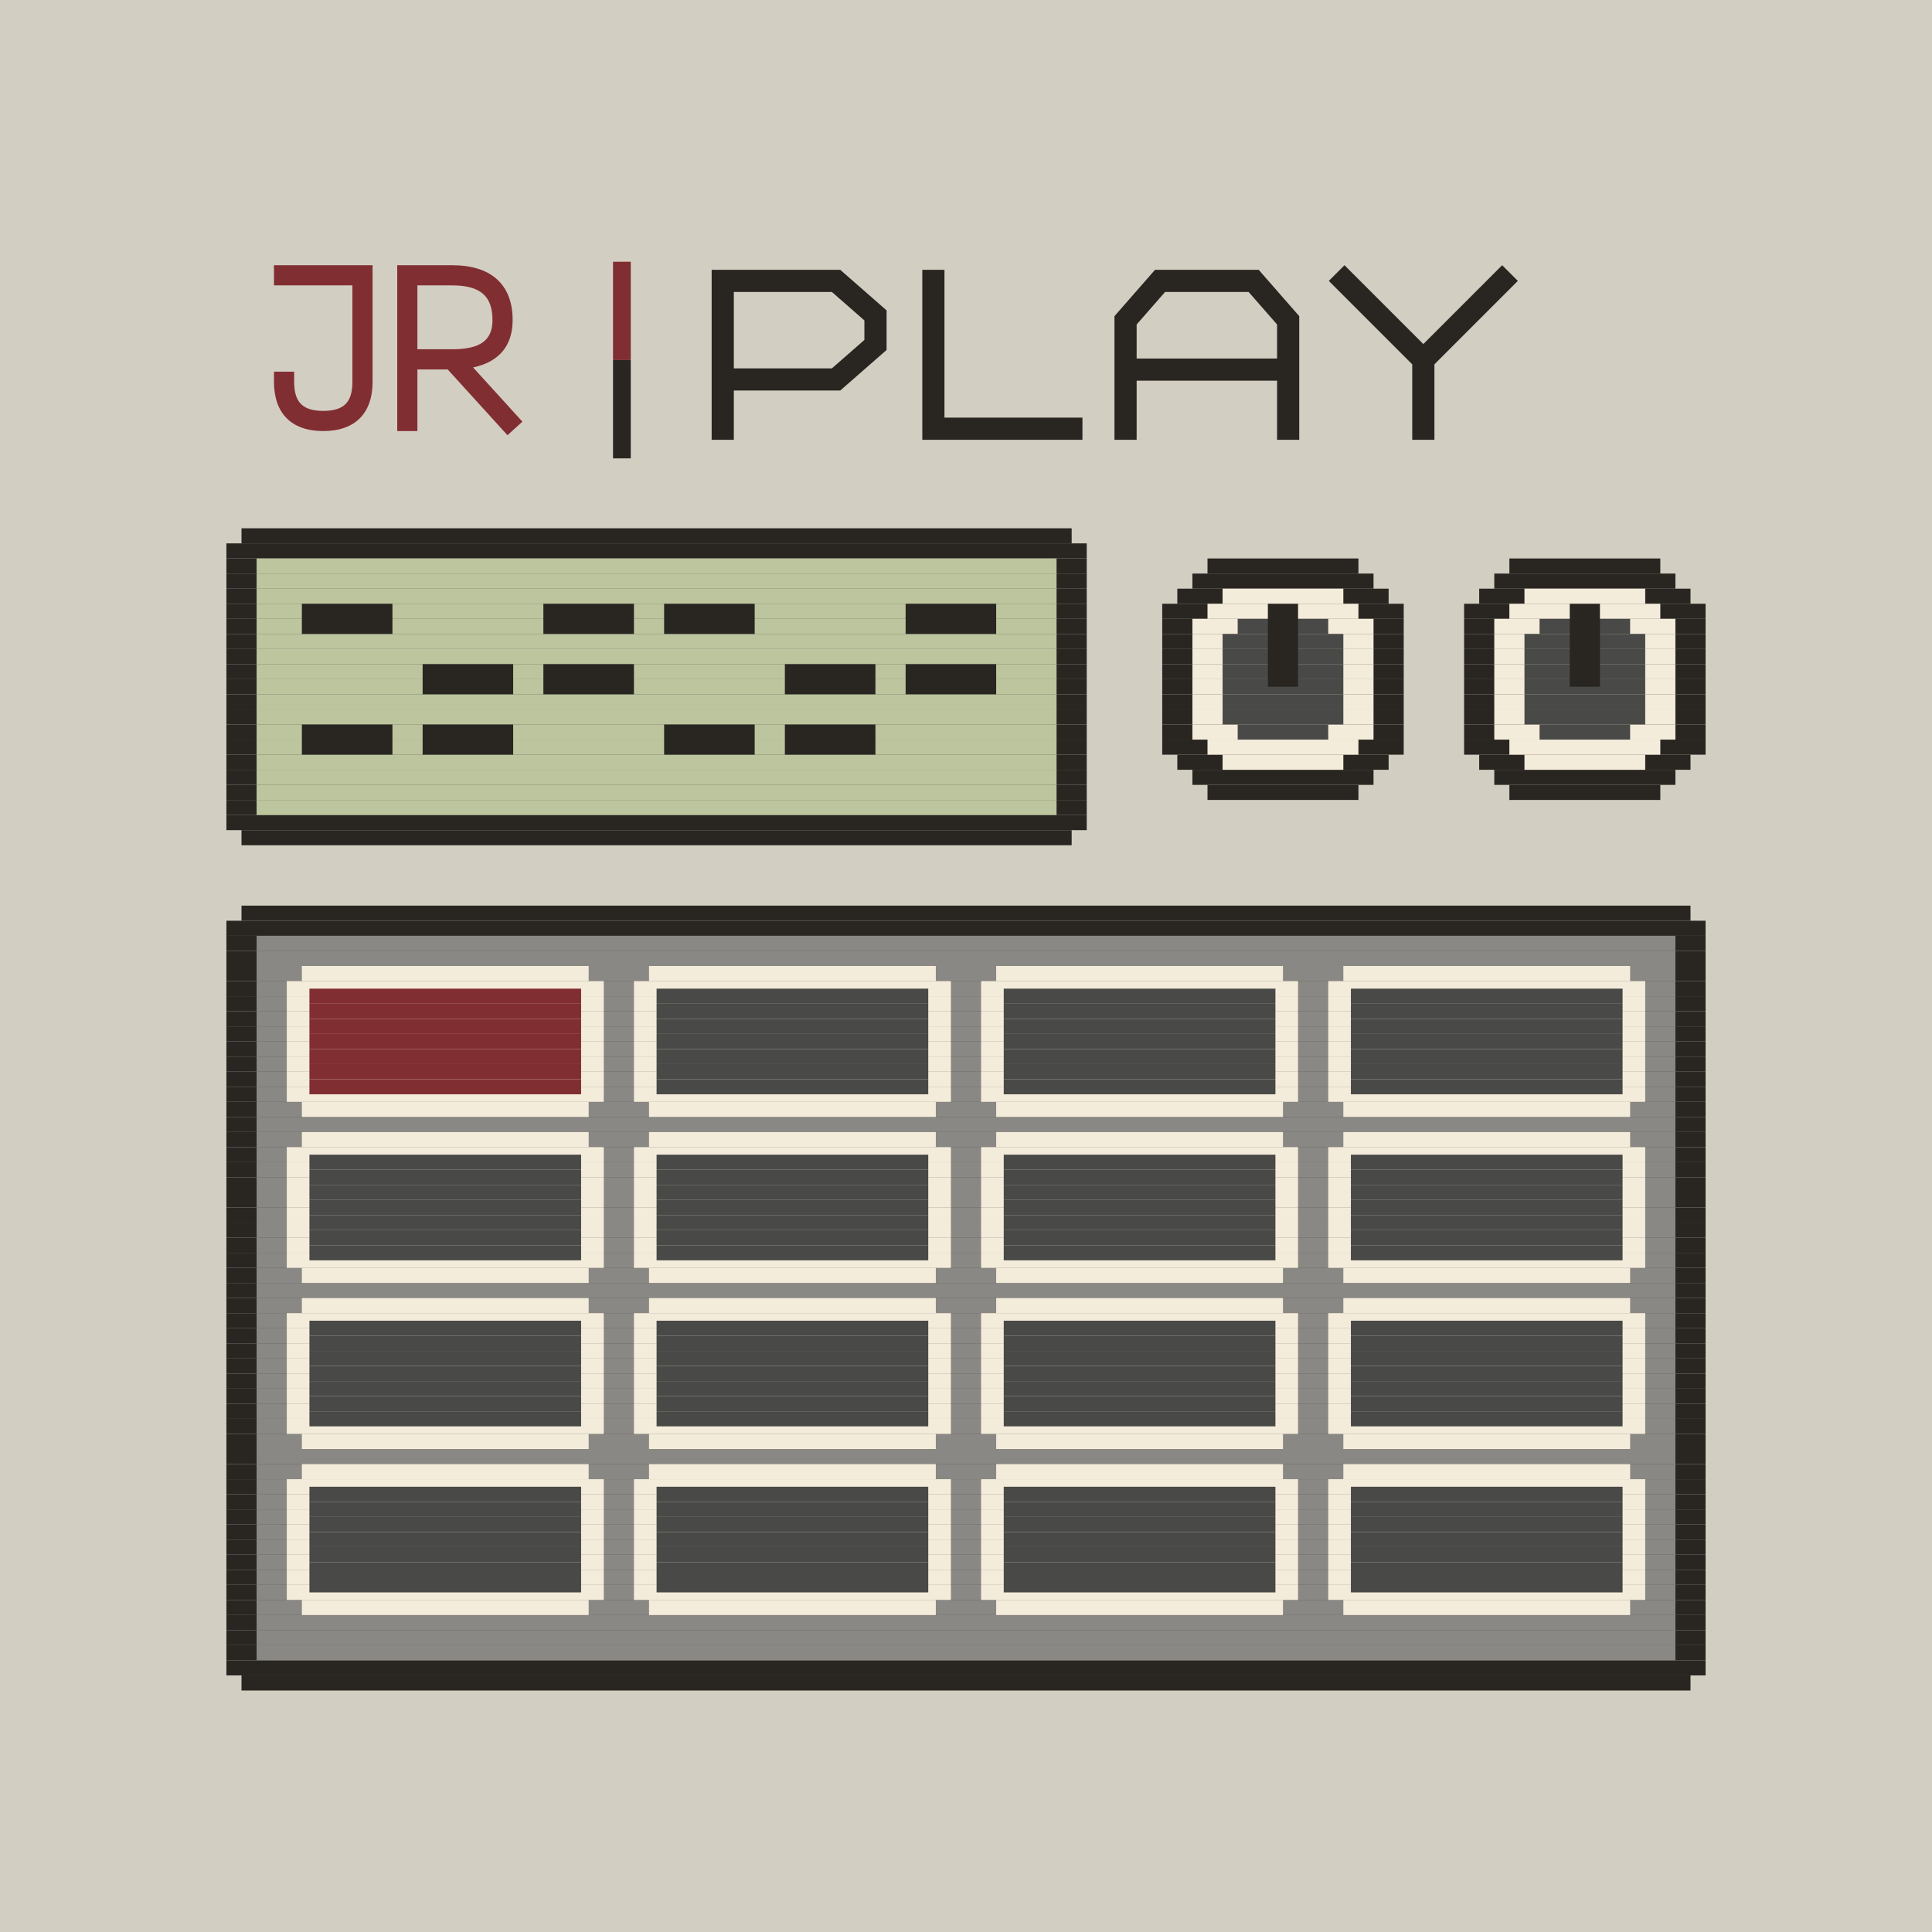
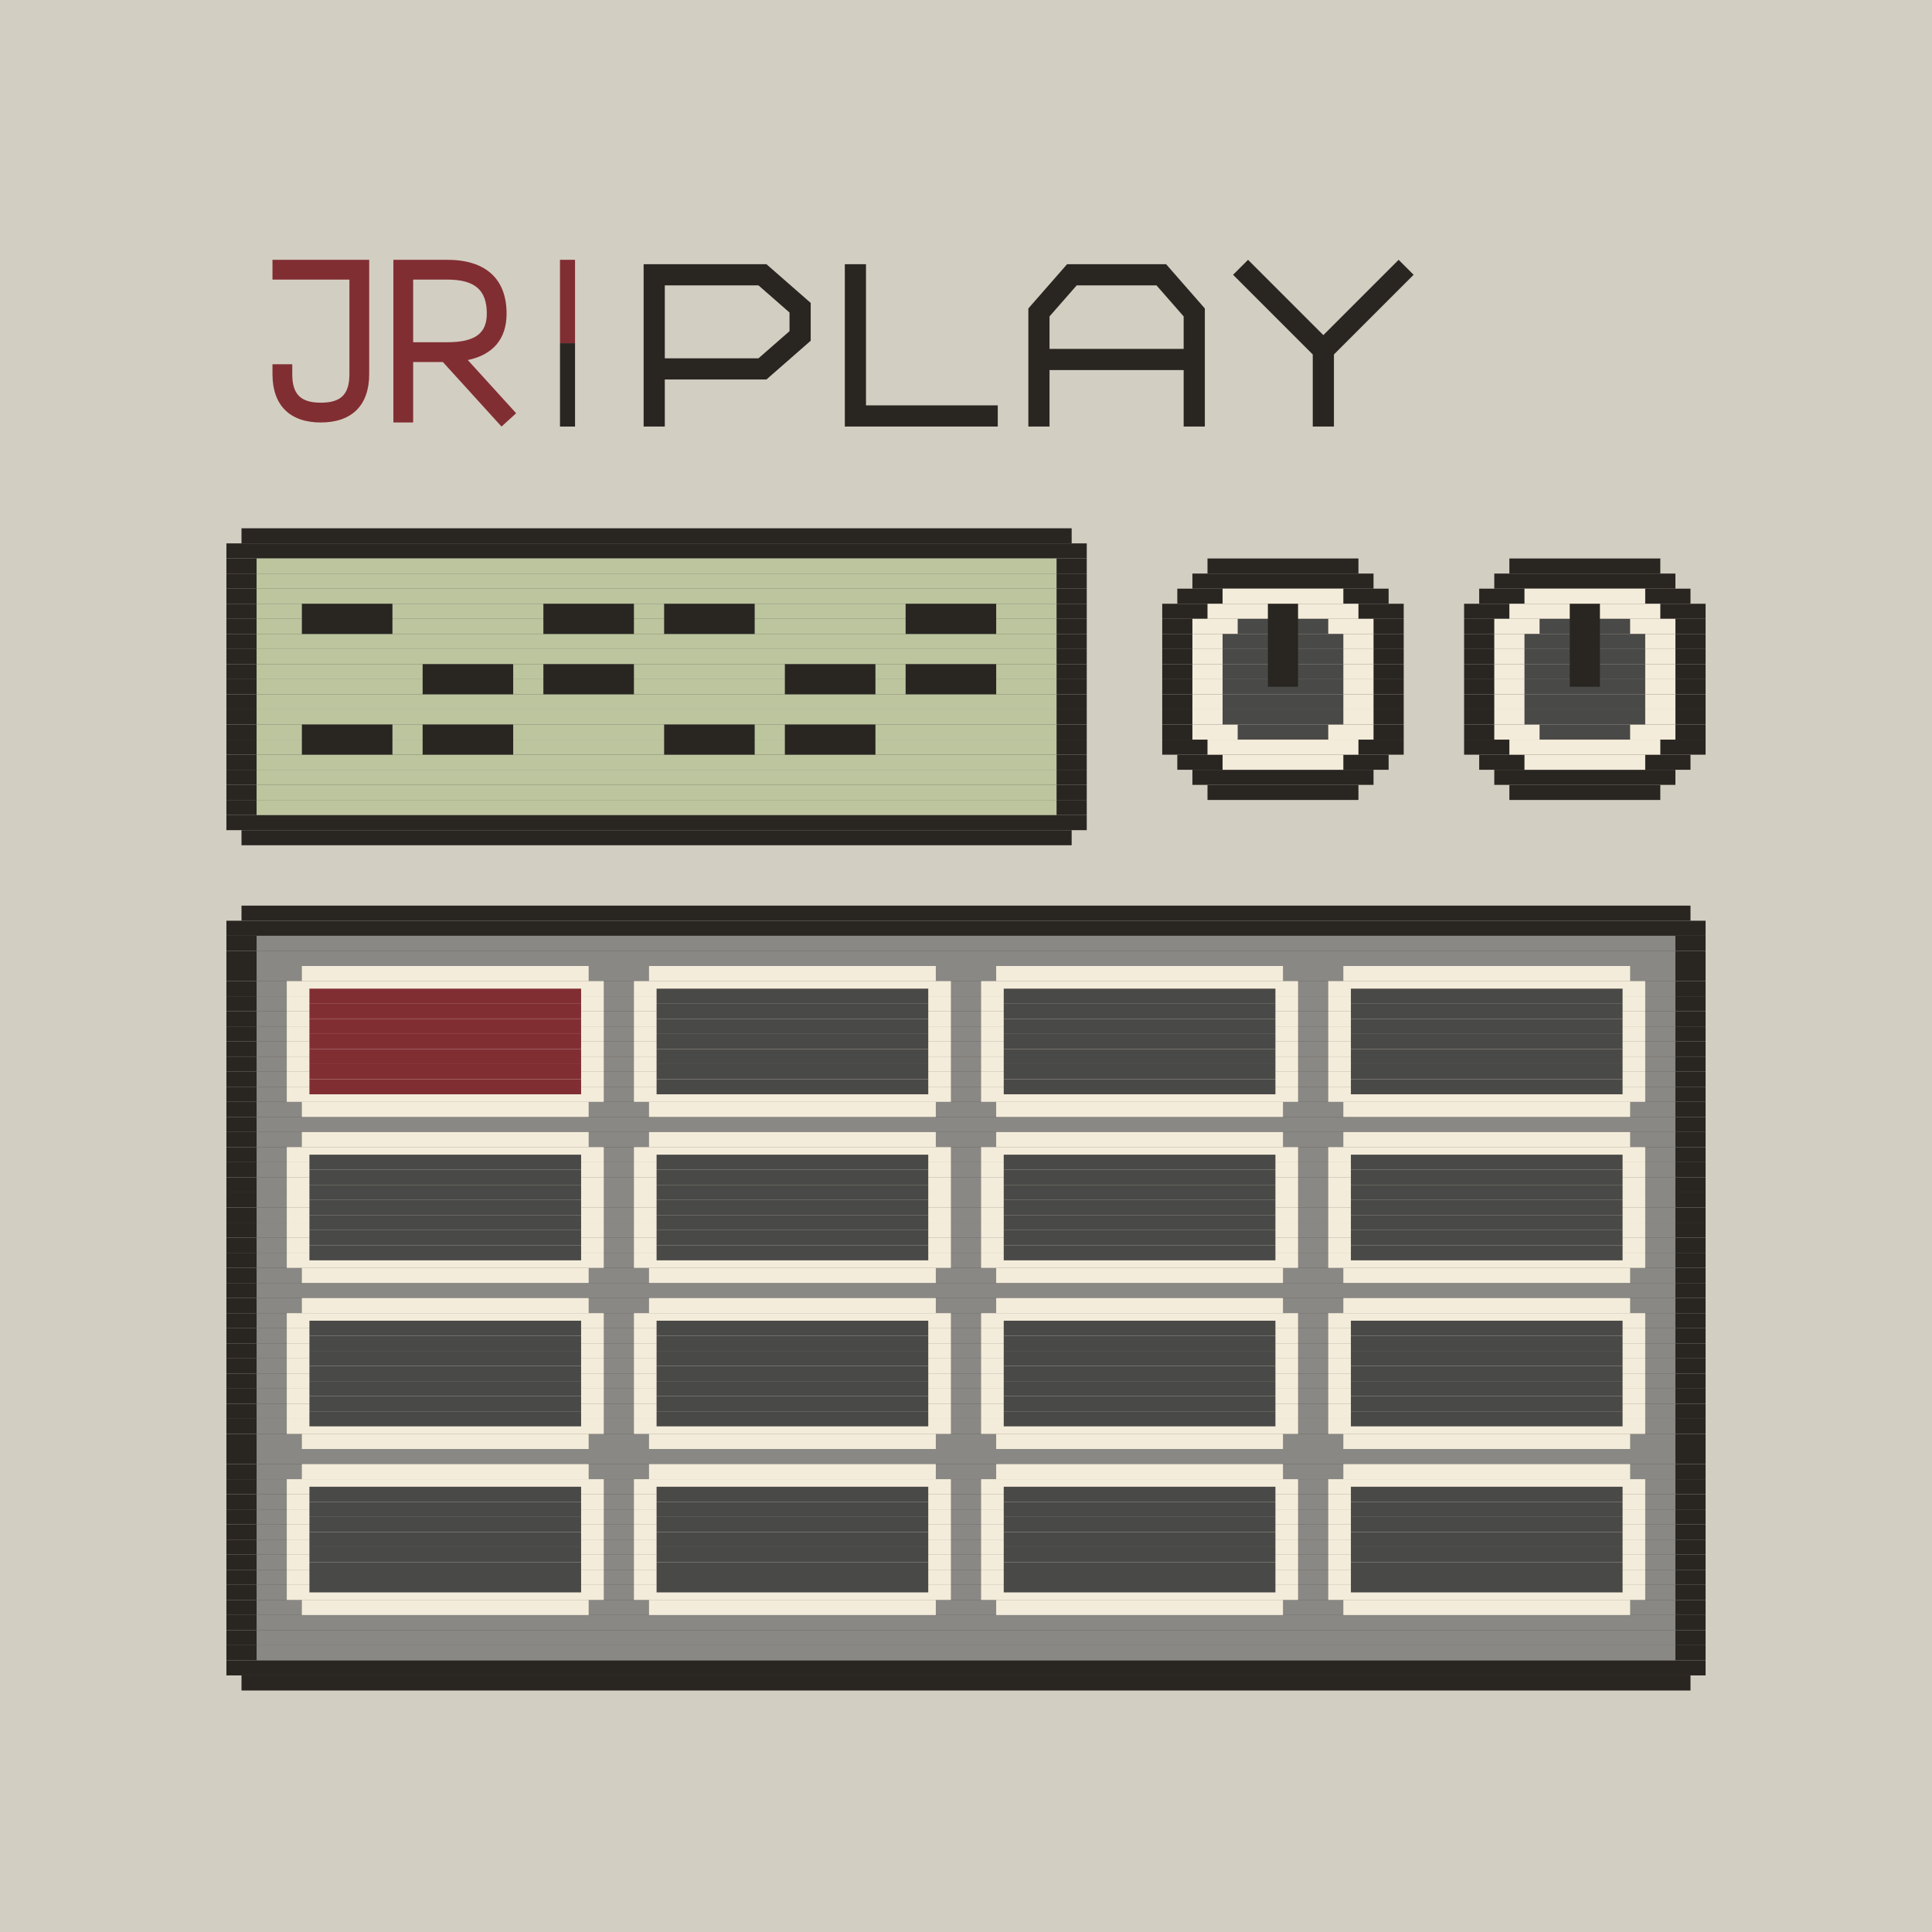
<svg xmlns="http://www.w3.org/2000/svg" width="1024" height="1024" viewBox="0 0 1024 1024">
  <rect x="0.0" y="0.0" width="1024.0" height="1024.0" fill="#D3CEC2" />
  <rect x="128.0" y="280.0" width="440.0" height="8.0" fill="#292622" />
  <rect x="120.0" y="288.0" width="456.0" height="8.0" fill="#292622" />
  <rect x="120.0" y="296.0" width="456.0" height="8.0" fill="#292622" />
  <rect x="120.0" y="304.0" width="456.0" height="8.0" fill="#292622" />
  <rect x="120.0" y="312.0" width="456.0" height="8.0" fill="#292622" />
  <rect x="120.0" y="320.0" width="456.0" height="8.0" fill="#292622" />
  <rect x="120.0" y="328.0" width="456.0" height="8.0" fill="#292622" />
  <rect x="120.0" y="336.0" width="456.0" height="8.0" fill="#292622" />
  <rect x="120.0" y="344.0" width="456.0" height="8.0" fill="#292622" />
  <rect x="120.0" y="352.0" width="456.0" height="8.0" fill="#292622" />
  <rect x="120.0" y="360.0" width="456.0" height="8.0" fill="#292622" />
  <rect x="120.0" y="368.0" width="456.0" height="8.0" fill="#292622" />
  <rect x="120.0" y="376.0" width="456.0" height="8.0" fill="#292622" />
  <rect x="120.0" y="384.0" width="456.0" height="8.0" fill="#292622" />
  <rect x="120.0" y="392.0" width="456.0" height="8.0" fill="#292622" />
  <rect x="120.0" y="400.0" width="456.0" height="8.0" fill="#292622" />
  <rect x="120.0" y="408.0" width="456.0" height="8.0" fill="#292622" />
  <rect x="120.0" y="416.0" width="456.0" height="8.0" fill="#292622" />
  <rect x="120.0" y="424.0" width="456.0" height="8.0" fill="#292622" />
  <rect x="120.0" y="432.0" width="456.0" height="8.0" fill="#292622" />
  <rect x="128.0" y="440.0" width="440.0" height="8.0" fill="#292622" />
  <rect x="136.0" y="296.0" width="424.0" height="8.0" fill="#BCC59E" />
  <rect x="136.0" y="304.0" width="424.0" height="8.0" fill="#BCC59E" />
  <rect x="136.0" y="312.0" width="424.0" height="8.0" fill="#BCC59E" />
  <rect x="136.0" y="320.0" width="424.0" height="8.0" fill="#BCC59E" />
  <rect x="136.0" y="328.0" width="424.0" height="8.0" fill="#BCC59E" />
  <rect x="136.0" y="336.0" width="424.0" height="8.0" fill="#BCC59E" />
  <rect x="136.0" y="344.0" width="424.0" height="8.0" fill="#BCC59E" />
  <rect x="136.0" y="352.0" width="424.0" height="8.0" fill="#BCC59E" />
  <rect x="136.0" y="360.0" width="424.0" height="8.0" fill="#BCC59E" />
  <rect x="136.0" y="368.0" width="424.0" height="8.0" fill="#BCC59E" />
  <rect x="136.0" y="376.0" width="424.0" height="8.0" fill="#BCC59E" />
  <rect x="136.0" y="384.0" width="424.0" height="8.0" fill="#BCC59E" />
  <rect x="136.0" y="392.0" width="424.0" height="8.0" fill="#BCC59E" />
  <rect x="136.0" y="400.0" width="424.0" height="8.0" fill="#BCC59E" />
  <rect x="136.0" y="408.0" width="424.0" height="8.0" fill="#BCC59E" />
  <rect x="136.0" y="416.0" width="424.0" height="8.0" fill="#BCC59E" />
  <rect x="136.0" y="424.0" width="424.0" height="8.0" fill="#BCC59E" />
  <rect x="160.0" y="320.0" width="48.0" height="16.0" fill="#292622" />
  <rect x="288.0" y="320.0" width="48.0" height="16.0" fill="#292622" />
  <rect x="352.0" y="320.0" width="48.0" height="16.0" fill="#292622" />
  <rect x="480.0" y="320.0" width="48.0" height="16.0" fill="#292622" />
  <rect x="224.0" y="352.0" width="48.0" height="16.0" fill="#292622" />
  <rect x="288.0" y="352.0" width="48.0" height="16.0" fill="#292622" />
  <rect x="416.0" y="352.0" width="48.0" height="16.0" fill="#292622" />
  <rect x="480.0" y="352.0" width="48.0" height="16.0" fill="#292622" />
  <rect x="160.0" y="384.0" width="48.0" height="16.0" fill="#292622" />
  <rect x="224.0" y="384.0" width="48.0" height="16.0" fill="#292622" />
  <rect x="352.0" y="384.0" width="48.0" height="16.0" fill="#292622" />
  <rect x="416.0" y="384.0" width="48.0" height="16.0" fill="#292622" />
  <rect x="640.0" y="296.0" width="80.0" height="8.0" fill="#292622" />
  <rect x="632.0" y="304.0" width="96.0" height="8.0" fill="#292622" />
  <rect x="624.0" y="312.0" width="112.0" height="8.0" fill="#292622" />
  <rect x="616.0" y="320.0" width="128.0" height="8.0" fill="#292622" />
  <rect x="616.0" y="328.0" width="128.0" height="8.0" fill="#292622" />
  <rect x="616.0" y="336.0" width="128.0" height="8.0" fill="#292622" />
  <rect x="616.0" y="344.0" width="128.0" height="8.0" fill="#292622" />
  <rect x="616.0" y="352.0" width="128.0" height="8.0" fill="#292622" />
  <rect x="616.0" y="360.0" width="128.0" height="8.0" fill="#292622" />
  <rect x="616.0" y="368.0" width="128.0" height="8.0" fill="#292622" />
  <rect x="616.0" y="376.0" width="128.0" height="8.0" fill="#292622" />
  <rect x="616.0" y="384.0" width="128.0" height="8.0" fill="#292622" />
  <rect x="616.0" y="392.0" width="128.0" height="8.0" fill="#292622" />
  <rect x="624.0" y="400.0" width="112.0" height="8.0" fill="#292622" />
  <rect x="632.0" y="408.0" width="96.0" height="8.0" fill="#292622" />
  <rect x="640.0" y="416.0" width="80.0" height="8.0" fill="#292622" />
  <rect x="648.0" y="312.0" width="64.0" height="8.0" fill="#F4ECDA" />
  <rect x="640.0" y="320.0" width="80.0" height="8.0" fill="#F4ECDA" />
  <rect x="632.0" y="328.0" width="96.0" height="8.0" fill="#F4ECDA" />
  <rect x="632.0" y="336.0" width="96.0" height="8.0" fill="#F4ECDA" />
  <rect x="632.0" y="344.0" width="96.0" height="8.0" fill="#F4ECDA" />
  <rect x="632.0" y="352.0" width="96.0" height="8.0" fill="#F4ECDA" />
  <rect x="632.0" y="360.0" width="96.0" height="8.0" fill="#F4ECDA" />
  <rect x="632.0" y="368.0" width="96.0" height="8.0" fill="#F4ECDA" />
  <rect x="632.0" y="376.0" width="96.0" height="8.0" fill="#F4ECDA" />
  <rect x="632.0" y="384.0" width="96.0" height="8.0" fill="#F4ECDA" />
  <rect x="640.0" y="392.0" width="80.0" height="8.0" fill="#F4ECDA" />
  <rect x="648.0" y="400.0" width="64.0" height="8.0" fill="#F4ECDA" />
  <rect x="656.0" y="328.0" width="48.0" height="8.0" fill="#494947" />
  <rect x="648.0" y="336.0" width="64.0" height="8.0" fill="#494947" />
  <rect x="648.0" y="344.0" width="64.0" height="8.0" fill="#494947" />
  <rect x="648.0" y="352.0" width="64.0" height="8.0" fill="#494947" />
  <rect x="648.0" y="360.0" width="64.0" height="8.0" fill="#494947" />
  <rect x="648.0" y="368.0" width="64.0" height="8.0" fill="#494947" />
  <rect x="648.0" y="376.0" width="64.0" height="8.0" fill="#494947" />
  <rect x="656.0" y="384.0" width="48.0" height="8.0" fill="#494947" />
  <rect x="672.0" y="320.0" width="16.0" height="44.0" fill="#292622" />
  <rect x="800.0" y="296.0" width="80.0" height="8.0" fill="#292622" />
  <rect x="792.0" y="304.0" width="96.0" height="8.0" fill="#292622" />
  <rect x="784.0" y="312.0" width="112.0" height="8.0" fill="#292622" />
  <rect x="776.0" y="320.0" width="128.0" height="8.0" fill="#292622" />
  <rect x="776.0" y="328.0" width="128.0" height="8.0" fill="#292622" />
  <rect x="776.0" y="336.0" width="128.0" height="8.0" fill="#292622" />
  <rect x="776.0" y="344.0" width="128.0" height="8.0" fill="#292622" />
  <rect x="776.0" y="352.0" width="128.0" height="8.0" fill="#292622" />
  <rect x="776.0" y="360.0" width="128.0" height="8.0" fill="#292622" />
  <rect x="776.0" y="368.0" width="128.0" height="8.0" fill="#292622" />
  <rect x="776.0" y="376.0" width="128.0" height="8.0" fill="#292622" />
  <rect x="776.0" y="384.0" width="128.0" height="8.0" fill="#292622" />
  <rect x="776.0" y="392.0" width="128.0" height="8.0" fill="#292622" />
  <rect x="784.0" y="400.0" width="112.0" height="8.0" fill="#292622" />
  <rect x="792.0" y="408.0" width="96.0" height="8.0" fill="#292622" />
  <rect x="800.0" y="416.0" width="80.0" height="8.0" fill="#292622" />
  <rect x="808.0" y="312.0" width="64.0" height="8.0" fill="#F4ECDA" />
  <rect x="800.0" y="320.0" width="80.0" height="8.0" fill="#F4ECDA" />
  <rect x="792.0" y="328.0" width="96.0" height="8.0" fill="#F4ECDA" />
  <rect x="792.0" y="336.0" width="96.0" height="8.0" fill="#F4ECDA" />
  <rect x="792.0" y="344.0" width="96.0" height="8.0" fill="#F4ECDA" />
  <rect x="792.0" y="352.0" width="96.0" height="8.0" fill="#F4ECDA" />
  <rect x="792.0" y="360.0" width="96.0" height="8.0" fill="#F4ECDA" />
  <rect x="792.0" y="368.0" width="96.0" height="8.0" fill="#F4ECDA" />
  <rect x="792.0" y="376.0" width="96.0" height="8.0" fill="#F4ECDA" />
  <rect x="792.0" y="384.0" width="96.0" height="8.0" fill="#F4ECDA" />
  <rect x="800.0" y="392.0" width="80.0" height="8.0" fill="#F4ECDA" />
  <rect x="808.0" y="400.0" width="64.0" height="8.0" fill="#F4ECDA" />
  <rect x="816.0" y="328.0" width="48.0" height="8.0" fill="#494947" />
  <rect x="808.0" y="336.0" width="64.0" height="8.0" fill="#494947" />
  <rect x="808.0" y="344.0" width="64.0" height="8.0" fill="#494947" />
  <rect x="808.0" y="352.0" width="64.0" height="8.0" fill="#494947" />
  <rect x="808.0" y="360.0" width="64.0" height="8.0" fill="#494947" />
  <rect x="808.0" y="368.0" width="64.0" height="8.0" fill="#494947" />
  <rect x="808.0" y="376.0" width="64.0" height="8.0" fill="#494947" />
  <rect x="816.0" y="384.0" width="48.0" height="8.0" fill="#494947" />
  <rect x="832.0" y="320.0" width="16.0" height="44.0" fill="#292622" />
  <rect x="128.0" y="480.0" width="768.0" height="8.0" fill="#292622" />
  <rect x="120.0" y="488.0" width="784.0" height="8.0" fill="#292622" />
  <rect x="120.0" y="496.0" width="784.0" height="8.0" fill="#292622" />
  <rect x="120.0" y="504.0" width="784.0" height="8.0" fill="#292622" />
  <rect x="120.0" y="512.0" width="784.0" height="8.0" fill="#292622" />
  <rect x="120.0" y="520.0" width="784.0" height="8.0" fill="#292622" />
  <rect x="120.0" y="528.0" width="784.0" height="8.0" fill="#292622" />
  <rect x="120.0" y="536.0" width="784.0" height="8.0" fill="#292622" />
  <rect x="120.0" y="544.0" width="784.0" height="8.0" fill="#292622" />
  <rect x="120.0" y="552.0" width="784.0" height="8.0" fill="#292622" />
  <rect x="120.0" y="560.0" width="784.0" height="8.0" fill="#292622" />
  <rect x="120.0" y="568.0" width="784.0" height="8.0" fill="#292622" />
  <rect x="120.0" y="576.0" width="784.0" height="8.0" fill="#292622" />
  <rect x="120.0" y="584.0" width="784.0" height="8.0" fill="#292622" />
  <rect x="120.0" y="592.0" width="784.0" height="8.0" fill="#292622" />
  <rect x="120.0" y="600.0" width="784.0" height="8.0" fill="#292622" />
  <rect x="120.0" y="608.0" width="784.0" height="8.0" fill="#292622" />
  <rect x="120.0" y="616.0" width="784.0" height="8.0" fill="#292622" />
  <rect x="120.0" y="624.0" width="784.0" height="8.0" fill="#292622" />
  <rect x="120.0" y="632.0" width="784.0" height="8.0" fill="#292622" />
  <rect x="120.0" y="640.0" width="784.0" height="8.0" fill="#292622" />
  <rect x="120.0" y="648.0" width="784.0" height="8.0" fill="#292622" />
  <rect x="120.0" y="656.0" width="784.0" height="8.0" fill="#292622" />
  <rect x="120.0" y="664.0" width="784.0" height="8.0" fill="#292622" />
  <rect x="120.0" y="672.0" width="784.0" height="8.0" fill="#292622" />
  <rect x="120.0" y="680.0" width="784.0" height="8.0" fill="#292622" />
  <rect x="120.0" y="688.0" width="784.0" height="8.0" fill="#292622" />
  <rect x="120.0" y="696.0" width="784.0" height="8.0" fill="#292622" />
  <rect x="120.0" y="704.0" width="784.0" height="8.0" fill="#292622" />
  <rect x="120.0" y="712.0" width="784.0" height="8.0" fill="#292622" />
  <rect x="120.0" y="720.0" width="784.0" height="8.0" fill="#292622" />
  <rect x="120.0" y="728.0" width="784.0" height="8.0" fill="#292622" />
  <rect x="120.0" y="736.0" width="784.0" height="8.0" fill="#292622" />
  <rect x="120.0" y="744.0" width="784.0" height="8.0" fill="#292622" />
  <rect x="120.0" y="752.0" width="784.0" height="8.0" fill="#292622" />
  <rect x="120.0" y="760.0" width="784.0" height="8.0" fill="#292622" />
  <rect x="120.0" y="768.0" width="784.0" height="8.0" fill="#292622" />
  <rect x="120.0" y="776.0" width="784.0" height="8.0" fill="#292622" />
  <rect x="120.0" y="784.0" width="784.0" height="8.0" fill="#292622" />
  <rect x="120.0" y="792.0" width="784.0" height="8.0" fill="#292622" />
  <rect x="120.0" y="800.0" width="784.0" height="8.0" fill="#292622" />
  <rect x="120.0" y="808.0" width="784.0" height="8.0" fill="#292622" />
  <rect x="120.0" y="816.0" width="784.0" height="8.0" fill="#292622" />
  <rect x="120.0" y="824.0" width="784.0" height="8.0" fill="#292622" />
  <rect x="120.0" y="832.0" width="784.0" height="8.0" fill="#292622" />
  <rect x="120.0" y="840.0" width="784.0" height="8.0" fill="#292622" />
  <rect x="120.0" y="848.0" width="784.0" height="8.0" fill="#292622" />
  <rect x="120.0" y="856.0" width="784.0" height="8.0" fill="#292622" />
  <rect x="120.0" y="864.0" width="784.0" height="8.0" fill="#292622" />
  <rect x="120.0" y="872.0" width="784.0" height="8.0" fill="#292622" />
  <rect x="120.0" y="880.0" width="784.0" height="8.0" fill="#292622" />
  <rect x="128.0" y="888.0" width="768.0" height="8.0" fill="#292622" />
  <rect x="136.0" y="496.0" width="752.0" height="8.0" fill="#8A8884" />
  <rect x="136.0" y="504.0" width="752.0" height="8.0" fill="#8A8884" />
  <rect x="136.0" y="512.0" width="752.0" height="8.0" fill="#8A8884" />
  <rect x="136.0" y="520.0" width="752.0" height="8.0" fill="#8A8884" />
  <rect x="136.0" y="528.0" width="752.0" height="8.0" fill="#8A8884" />
  <rect x="136.0" y="536.0" width="752.0" height="8.0" fill="#8A8884" />
  <rect x="136.0" y="544.0" width="752.0" height="8.0" fill="#8A8884" />
  <rect x="136.0" y="552.0" width="752.0" height="8.0" fill="#8A8884" />
  <rect x="136.0" y="560.0" width="752.0" height="8.0" fill="#8A8884" />
  <rect x="136.0" y="568.0" width="752.0" height="8.0" fill="#8A8884" />
  <rect x="136.0" y="576.0" width="752.0" height="8.0" fill="#8A8884" />
  <rect x="136.0" y="584.0" width="752.0" height="8.0" fill="#8A8884" />
  <rect x="136.0" y="592.0" width="752.0" height="8.0" fill="#8A8884" />
  <rect x="136.0" y="600.0" width="752.0" height="8.0" fill="#8A8884" />
  <rect x="136.0" y="608.0" width="752.0" height="8.0" fill="#8A8884" />
  <rect x="136.0" y="616.0" width="752.0" height="8.0" fill="#8A8884" />
  <rect x="136.0" y="624.0" width="752.0" height="8.0" fill="#8A8884" />
  <rect x="136.0" y="632.0" width="752.0" height="8.0" fill="#8A8884" />
  <rect x="136.0" y="640.0" width="752.0" height="8.0" fill="#8A8884" />
  <rect x="136.0" y="648.0" width="752.0" height="8.0" fill="#8A8884" />
  <rect x="136.0" y="656.0" width="752.0" height="8.0" fill="#8A8884" />
  <rect x="136.0" y="664.0" width="752.0" height="8.0" fill="#8A8884" />
  <rect x="136.0" y="672.0" width="752.0" height="8.0" fill="#8A8884" />
  <rect x="136.0" y="680.0" width="752.0" height="8.0" fill="#8A8884" />
  <rect x="136.0" y="688.0" width="752.0" height="8.0" fill="#8A8884" />
  <rect x="136.0" y="696.0" width="752.0" height="8.0" fill="#8A8884" />
  <rect x="136.0" y="704.0" width="752.0" height="8.0" fill="#8A8884" />
  <rect x="136.0" y="712.0" width="752.0" height="8.0" fill="#8A8884" />
  <rect x="136.0" y="720.0" width="752.0" height="8.0" fill="#8A8884" />
  <rect x="136.0" y="728.0" width="752.0" height="8.0" fill="#8A8884" />
  <rect x="136.0" y="736.0" width="752.0" height="8.0" fill="#8A8884" />
  <rect x="136.0" y="744.0" width="752.0" height="8.0" fill="#8A8884" />
  <rect x="136.0" y="752.0" width="752.0" height="8.0" fill="#8A8884" />
  <rect x="136.0" y="760.0" width="752.0" height="8.0" fill="#8A8884" />
  <rect x="136.0" y="768.0" width="752.0" height="8.0" fill="#8A8884" />
  <rect x="136.0" y="776.0" width="752.0" height="8.0" fill="#8A8884" />
  <rect x="136.0" y="784.0" width="752.0" height="8.0" fill="#8A8884" />
  <rect x="136.0" y="792.0" width="752.0" height="8.0" fill="#8A8884" />
  <rect x="136.0" y="800.0" width="752.0" height="8.0" fill="#8A8884" />
  <rect x="136.0" y="808.0" width="752.0" height="8.0" fill="#8A8884" />
  <rect x="136.0" y="816.0" width="752.0" height="8.0" fill="#8A8884" />
  <rect x="136.0" y="824.0" width="752.0" height="8.0" fill="#8A8884" />
  <rect x="136.0" y="832.0" width="752.0" height="8.0" fill="#8A8884" />
  <rect x="136.0" y="840.0" width="752.0" height="8.0" fill="#8A8884" />
  <rect x="136.0" y="848.0" width="752.0" height="8.0" fill="#8A8884" />
  <rect x="136.0" y="856.0" width="752.0" height="8.0" fill="#8A8884" />
  <rect x="136.0" y="864.0" width="752.0" height="8.0" fill="#8A8884" />
  <rect x="136.0" y="872.0" width="752.0" height="8.0" fill="#8A8884" />
  <rect x="160.0" y="512.0" width="152.0" height="8.0" fill="#F4ECDA" />
  <rect x="152.0" y="520.0" width="168.0" height="8.0" fill="#F4ECDA" />
  <rect x="152.0" y="528.0" width="168.0" height="8.0" fill="#F4ECDA" />
  <rect x="152.0" y="536.0" width="168.0" height="8.0" fill="#F4ECDA" />
  <rect x="152.0" y="544.0" width="168.0" height="8.0" fill="#F4ECDA" />
  <rect x="152.0" y="552.0" width="168.0" height="8.0" fill="#F4ECDA" />
  <rect x="152.0" y="560.0" width="168.0" height="8.0" fill="#F4ECDA" />
  <rect x="152.0" y="568.0" width="168.0" height="8.0" fill="#F4ECDA" />
  <rect x="152.0" y="576.0" width="168.0" height="8.0" fill="#F4ECDA" />
  <rect x="160.0" y="584.0" width="152.0" height="8.0" fill="#F4ECDA" />
  <rect x="164.0" y="524.0" width="144.0" height="8.0" fill="#812E32" />
  <rect x="164.0" y="532.0" width="144.0" height="8.0" fill="#812E32" />
  <rect x="164.0" y="540.0" width="144.0" height="8.0" fill="#812E32" />
  <rect x="164.0" y="548.0" width="144.0" height="8.0" fill="#812E32" />
  <rect x="164.0" y="556.0" width="144.0" height="8.0" fill="#812E32" />
  <rect x="164.0" y="564.0" width="144.0" height="8.0" fill="#812E32" />
  <rect x="164.0" y="572.0" width="144.0" height="8.0" fill="#812E32" />
  <rect x="344.0" y="512.0" width="152.0" height="8.0" fill="#F4ECDA" />
  <rect x="336.0" y="520.0" width="168.0" height="8.0" fill="#F4ECDA" />
  <rect x="336.0" y="528.0" width="168.0" height="8.0" fill="#F4ECDA" />
  <rect x="336.0" y="536.0" width="168.0" height="8.0" fill="#F4ECDA" />
  <rect x="336.0" y="544.0" width="168.0" height="8.0" fill="#F4ECDA" />
  <rect x="336.0" y="552.0" width="168.0" height="8.0" fill="#F4ECDA" />
  <rect x="336.0" y="560.0" width="168.0" height="8.0" fill="#F4ECDA" />
  <rect x="336.0" y="568.0" width="168.0" height="8.0" fill="#F4ECDA" />
  <rect x="336.0" y="576.0" width="168.0" height="8.0" fill="#F4ECDA" />
  <rect x="344.0" y="584.0" width="152.0" height="8.0" fill="#F4ECDA" />
  <rect x="348.0" y="524.0" width="144.0" height="8.0" fill="#494947" />
  <rect x="348.0" y="532.0" width="144.0" height="8.0" fill="#494947" />
  <rect x="348.0" y="540.0" width="144.0" height="8.0" fill="#494947" />
  <rect x="348.0" y="548.0" width="144.0" height="8.0" fill="#494947" />
  <rect x="348.0" y="556.0" width="144.0" height="8.0" fill="#494947" />
  <rect x="348.0" y="564.0" width="144.0" height="8.0" fill="#494947" />
  <rect x="348.0" y="572.0" width="144.0" height="8.0" fill="#494947" />
  <rect x="528.0" y="512.0" width="152.0" height="8.0" fill="#F4ECDA" />
  <rect x="520.0" y="520.0" width="168.0" height="8.0" fill="#F4ECDA" />
  <rect x="520.0" y="528.0" width="168.0" height="8.0" fill="#F4ECDA" />
  <rect x="520.0" y="536.0" width="168.0" height="8.0" fill="#F4ECDA" />
  <rect x="520.0" y="544.0" width="168.0" height="8.0" fill="#F4ECDA" />
  <rect x="520.0" y="552.0" width="168.0" height="8.0" fill="#F4ECDA" />
  <rect x="520.0" y="560.0" width="168.0" height="8.0" fill="#F4ECDA" />
  <rect x="520.0" y="568.0" width="168.0" height="8.0" fill="#F4ECDA" />
  <rect x="520.0" y="576.0" width="168.0" height="8.0" fill="#F4ECDA" />
  <rect x="528.0" y="584.0" width="152.0" height="8.0" fill="#F4ECDA" />
  <rect x="532.0" y="524.0" width="144.0" height="8.0" fill="#494947" />
  <rect x="532.0" y="532.0" width="144.0" height="8.0" fill="#494947" />
  <rect x="532.0" y="540.0" width="144.0" height="8.0" fill="#494947" />
  <rect x="532.0" y="548.0" width="144.0" height="8.0" fill="#494947" />
  <rect x="532.0" y="556.0" width="144.0" height="8.0" fill="#494947" />
  <rect x="532.0" y="564.0" width="144.0" height="8.0" fill="#494947" />
  <rect x="532.0" y="572.0" width="144.0" height="8.0" fill="#494947" />
  <rect x="712.0" y="512.0" width="152.0" height="8.0" fill="#F4ECDA" />
  <rect x="704.0" y="520.0" width="168.0" height="8.0" fill="#F4ECDA" />
  <rect x="704.0" y="528.0" width="168.0" height="8.0" fill="#F4ECDA" />
  <rect x="704.0" y="536.0" width="168.0" height="8.0" fill="#F4ECDA" />
  <rect x="704.0" y="544.0" width="168.0" height="8.0" fill="#F4ECDA" />
  <rect x="704.0" y="552.0" width="168.0" height="8.0" fill="#F4ECDA" />
  <rect x="704.0" y="560.0" width="168.0" height="8.0" fill="#F4ECDA" />
  <rect x="704.0" y="568.0" width="168.0" height="8.0" fill="#F4ECDA" />
  <rect x="704.0" y="576.0" width="168.0" height="8.0" fill="#F4ECDA" />
  <rect x="712.0" y="584.0" width="152.0" height="8.0" fill="#F4ECDA" />
  <rect x="716.0" y="524.0" width="144.0" height="8.0" fill="#494947" />
  <rect x="716.0" y="532.0" width="144.0" height="8.0" fill="#494947" />
  <rect x="716.0" y="540.0" width="144.0" height="8.0" fill="#494947" />
  <rect x="716.0" y="548.0" width="144.0" height="8.0" fill="#494947" />
  <rect x="716.0" y="556.0" width="144.0" height="8.0" fill="#494947" />
  <rect x="716.0" y="564.0" width="144.0" height="8.0" fill="#494947" />
  <rect x="716.0" y="572.0" width="144.0" height="8.0" fill="#494947" />
  <rect x="160.0" y="600.0" width="152.0" height="8.0" fill="#F4ECDA" />
  <rect x="152.0" y="608.0" width="168.0" height="8.0" fill="#F4ECDA" />
  <rect x="152.0" y="616.0" width="168.0" height="8.0" fill="#F4ECDA" />
  <rect x="152.0" y="624.0" width="168.0" height="8.0" fill="#F4ECDA" />
  <rect x="152.0" y="632.0" width="168.0" height="8.0" fill="#F4ECDA" />
  <rect x="152.0" y="640.0" width="168.0" height="8.0" fill="#F4ECDA" />
  <rect x="152.0" y="648.0" width="168.0" height="8.0" fill="#F4ECDA" />
  <rect x="152.0" y="656.0" width="168.0" height="8.0" fill="#F4ECDA" />
  <rect x="152.0" y="664.0" width="168.0" height="8.0" fill="#F4ECDA" />
  <rect x="160.0" y="672.0" width="152.0" height="8.0" fill="#F4ECDA" />
  <rect x="164.0" y="612.0" width="144.0" height="8.0" fill="#494947" />
  <rect x="164.0" y="620.0" width="144.0" height="8.0" fill="#494947" />
  <rect x="164.0" y="628.0" width="144.0" height="8.0" fill="#494947" />
  <rect x="164.0" y="636.0" width="144.0" height="8.0" fill="#494947" />
  <rect x="164.0" y="644.0" width="144.0" height="8.0" fill="#494947" />
  <rect x="164.0" y="652.0" width="144.0" height="8.0" fill="#494947" />
  <rect x="164.0" y="660.0" width="144.0" height="8.0" fill="#494947" />
  <rect x="344.0" y="600.0" width="152.0" height="8.0" fill="#F4ECDA" />
  <rect x="336.0" y="608.0" width="168.0" height="8.0" fill="#F4ECDA" />
  <rect x="336.0" y="616.0" width="168.0" height="8.0" fill="#F4ECDA" />
  <rect x="336.0" y="624.0" width="168.0" height="8.0" fill="#F4ECDA" />
  <rect x="336.0" y="632.0" width="168.0" height="8.0" fill="#F4ECDA" />
  <rect x="336.0" y="640.0" width="168.0" height="8.0" fill="#F4ECDA" />
  <rect x="336.0" y="648.0" width="168.0" height="8.0" fill="#F4ECDA" />
  <rect x="336.0" y="656.0" width="168.0" height="8.0" fill="#F4ECDA" />
  <rect x="336.0" y="664.0" width="168.0" height="8.0" fill="#F4ECDA" />
  <rect x="344.0" y="672.0" width="152.0" height="8.0" fill="#F4ECDA" />
  <rect x="348.0" y="612.0" width="144.0" height="8.0" fill="#494947" />
  <rect x="348.0" y="620.0" width="144.0" height="8.0" fill="#494947" />
  <rect x="348.0" y="628.0" width="144.0" height="8.0" fill="#494947" />
  <rect x="348.0" y="636.0" width="144.0" height="8.0" fill="#494947" />
  <rect x="348.0" y="644.0" width="144.0" height="8.0" fill="#494947" />
  <rect x="348.0" y="652.0" width="144.0" height="8.0" fill="#494947" />
  <rect x="348.0" y="660.0" width="144.0" height="8.0" fill="#494947" />
  <rect x="528.0" y="600.0" width="152.0" height="8.0" fill="#F4ECDA" />
  <rect x="520.0" y="608.0" width="168.0" height="8.0" fill="#F4ECDA" />
  <rect x="520.0" y="616.0" width="168.0" height="8.0" fill="#F4ECDA" />
  <rect x="520.0" y="624.0" width="168.0" height="8.0" fill="#F4ECDA" />
  <rect x="520.0" y="632.0" width="168.0" height="8.0" fill="#F4ECDA" />
  <rect x="520.0" y="640.0" width="168.0" height="8.0" fill="#F4ECDA" />
  <rect x="520.0" y="648.0" width="168.0" height="8.0" fill="#F4ECDA" />
  <rect x="520.0" y="656.0" width="168.0" height="8.0" fill="#F4ECDA" />
  <rect x="520.0" y="664.0" width="168.0" height="8.0" fill="#F4ECDA" />
  <rect x="528.0" y="672.0" width="152.0" height="8.0" fill="#F4ECDA" />
  <rect x="532.0" y="612.0" width="144.0" height="8.0" fill="#494947" />
  <rect x="532.0" y="620.0" width="144.0" height="8.0" fill="#494947" />
  <rect x="532.0" y="628.0" width="144.0" height="8.0" fill="#494947" />
  <rect x="532.0" y="636.0" width="144.0" height="8.0" fill="#494947" />
  <rect x="532.0" y="644.0" width="144.0" height="8.0" fill="#494947" />
  <rect x="532.0" y="652.0" width="144.0" height="8.0" fill="#494947" />
  <rect x="532.0" y="660.0" width="144.0" height="8.0" fill="#494947" />
  <rect x="712.0" y="600.0" width="152.0" height="8.0" fill="#F4ECDA" />
  <rect x="704.0" y="608.0" width="168.0" height="8.0" fill="#F4ECDA" />
  <rect x="704.0" y="616.0" width="168.0" height="8.0" fill="#F4ECDA" />
  <rect x="704.0" y="624.0" width="168.0" height="8.0" fill="#F4ECDA" />
  <rect x="704.0" y="632.0" width="168.0" height="8.0" fill="#F4ECDA" />
  <rect x="704.0" y="640.0" width="168.0" height="8.0" fill="#F4ECDA" />
  <rect x="704.0" y="648.0" width="168.0" height="8.0" fill="#F4ECDA" />
  <rect x="704.0" y="656.0" width="168.0" height="8.0" fill="#F4ECDA" />
  <rect x="704.0" y="664.0" width="168.0" height="8.0" fill="#F4ECDA" />
  <rect x="712.0" y="672.0" width="152.0" height="8.0" fill="#F4ECDA" />
  <rect x="716.0" y="612.0" width="144.0" height="8.0" fill="#494947" />
  <rect x="716.0" y="620.0" width="144.0" height="8.0" fill="#494947" />
  <rect x="716.0" y="628.0" width="144.0" height="8.0" fill="#494947" />
  <rect x="716.0" y="636.0" width="144.0" height="8.0" fill="#494947" />
  <rect x="716.0" y="644.0" width="144.0" height="8.0" fill="#494947" />
  <rect x="716.0" y="652.0" width="144.0" height="8.0" fill="#494947" />
  <rect x="716.0" y="660.0" width="144.0" height="8.0" fill="#494947" />
  <rect x="160.0" y="688.0" width="152.0" height="8.0" fill="#F4ECDA" />
  <rect x="152.0" y="696.0" width="168.0" height="8.0" fill="#F4ECDA" />
  <rect x="152.0" y="704.0" width="168.0" height="8.0" fill="#F4ECDA" />
  <rect x="152.0" y="712.0" width="168.0" height="8.0" fill="#F4ECDA" />
  <rect x="152.0" y="720.0" width="168.0" height="8.0" fill="#F4ECDA" />
  <rect x="152.0" y="728.0" width="168.0" height="8.0" fill="#F4ECDA" />
  <rect x="152.0" y="736.0" width="168.0" height="8.0" fill="#F4ECDA" />
  <rect x="152.0" y="744.0" width="168.0" height="8.0" fill="#F4ECDA" />
  <rect x="152.0" y="752.0" width="168.0" height="8.0" fill="#F4ECDA" />
  <rect x="160.0" y="760.0" width="152.0" height="8.0" fill="#F4ECDA" />
  <rect x="164.0" y="700.0" width="144.0" height="8.0" fill="#494947" />
  <rect x="164.0" y="708.0" width="144.0" height="8.0" fill="#494947" />
  <rect x="164.0" y="716.0" width="144.0" height="8.0" fill="#494947" />
  <rect x="164.0" y="724.0" width="144.0" height="8.0" fill="#494947" />
  <rect x="164.0" y="732.0" width="144.0" height="8.0" fill="#494947" />
  <rect x="164.0" y="740.0" width="144.0" height="8.0" fill="#494947" />
  <rect x="164.0" y="748.0" width="144.0" height="8.0" fill="#494947" />
  <rect x="344.0" y="688.0" width="152.0" height="8.0" fill="#F4ECDA" />
  <rect x="336.0" y="696.0" width="168.0" height="8.0" fill="#F4ECDA" />
  <rect x="336.0" y="704.0" width="168.0" height="8.0" fill="#F4ECDA" />
  <rect x="336.0" y="712.0" width="168.0" height="8.0" fill="#F4ECDA" />
  <rect x="336.0" y="720.0" width="168.0" height="8.0" fill="#F4ECDA" />
  <rect x="336.0" y="728.0" width="168.0" height="8.0" fill="#F4ECDA" />
  <rect x="336.0" y="736.0" width="168.0" height="8.0" fill="#F4ECDA" />
  <rect x="336.0" y="744.0" width="168.0" height="8.0" fill="#F4ECDA" />
  <rect x="336.0" y="752.0" width="168.0" height="8.0" fill="#F4ECDA" />
  <rect x="344.0" y="760.0" width="152.0" height="8.0" fill="#F4ECDA" />
  <rect x="348.0" y="700.0" width="144.0" height="8.0" fill="#494947" />
  <rect x="348.0" y="708.0" width="144.0" height="8.0" fill="#494947" />
  <rect x="348.0" y="716.0" width="144.0" height="8.0" fill="#494947" />
  <rect x="348.0" y="724.0" width="144.0" height="8.0" fill="#494947" />
  <rect x="348.0" y="732.0" width="144.0" height="8.0" fill="#494947" />
  <rect x="348.0" y="740.0" width="144.0" height="8.0" fill="#494947" />
  <rect x="348.0" y="748.0" width="144.0" height="8.0" fill="#494947" />
  <rect x="528.0" y="688.0" width="152.0" height="8.0" fill="#F4ECDA" />
  <rect x="520.0" y="696.0" width="168.0" height="8.0" fill="#F4ECDA" />
  <rect x="520.0" y="704.0" width="168.0" height="8.0" fill="#F4ECDA" />
  <rect x="520.0" y="712.0" width="168.0" height="8.0" fill="#F4ECDA" />
  <rect x="520.0" y="720.0" width="168.0" height="8.0" fill="#F4ECDA" />
  <rect x="520.0" y="728.0" width="168.0" height="8.0" fill="#F4ECDA" />
  <rect x="520.0" y="736.0" width="168.0" height="8.0" fill="#F4ECDA" />
  <rect x="520.0" y="744.0" width="168.0" height="8.0" fill="#F4ECDA" />
  <rect x="520.0" y="752.0" width="168.0" height="8.0" fill="#F4ECDA" />
  <rect x="528.0" y="760.0" width="152.0" height="8.0" fill="#F4ECDA" />
  <rect x="532.0" y="700.0" width="144.0" height="8.0" fill="#494947" />
  <rect x="532.0" y="708.0" width="144.0" height="8.0" fill="#494947" />
  <rect x="532.0" y="716.0" width="144.0" height="8.0" fill="#494947" />
  <rect x="532.0" y="724.0" width="144.0" height="8.0" fill="#494947" />
  <rect x="532.0" y="732.0" width="144.0" height="8.0" fill="#494947" />
  <rect x="532.0" y="740.0" width="144.0" height="8.0" fill="#494947" />
  <rect x="532.0" y="748.0" width="144.0" height="8.0" fill="#494947" />
  <rect x="712.0" y="688.0" width="152.0" height="8.0" fill="#F4ECDA" />
  <rect x="704.0" y="696.0" width="168.0" height="8.0" fill="#F4ECDA" />
  <rect x="704.0" y="704.0" width="168.0" height="8.0" fill="#F4ECDA" />
  <rect x="704.0" y="712.0" width="168.0" height="8.0" fill="#F4ECDA" />
  <rect x="704.0" y="720.0" width="168.0" height="8.0" fill="#F4ECDA" />
  <rect x="704.0" y="728.0" width="168.0" height="8.0" fill="#F4ECDA" />
  <rect x="704.0" y="736.0" width="168.0" height="8.0" fill="#F4ECDA" />
  <rect x="704.0" y="744.0" width="168.0" height="8.0" fill="#F4ECDA" />
  <rect x="704.0" y="752.0" width="168.0" height="8.0" fill="#F4ECDA" />
  <rect x="712.0" y="760.0" width="152.0" height="8.0" fill="#F4ECDA" />
  <rect x="716.0" y="700.0" width="144.0" height="8.0" fill="#494947" />
  <rect x="716.0" y="708.0" width="144.0" height="8.0" fill="#494947" />
  <rect x="716.0" y="716.0" width="144.0" height="8.0" fill="#494947" />
  <rect x="716.0" y="724.0" width="144.0" height="8.0" fill="#494947" />
  <rect x="716.0" y="732.0" width="144.0" height="8.0" fill="#494947" />
  <rect x="716.0" y="740.0" width="144.0" height="8.0" fill="#494947" />
  <rect x="716.0" y="748.0" width="144.0" height="8.0" fill="#494947" />
  <rect x="160.0" y="776.0" width="152.0" height="8.0" fill="#F4ECDA" />
  <rect x="152.0" y="784.0" width="168.0" height="8.0" fill="#F4ECDA" />
  <rect x="152.0" y="792.0" width="168.0" height="8.0" fill="#F4ECDA" />
  <rect x="152.0" y="800.0" width="168.0" height="8.0" fill="#F4ECDA" />
  <rect x="152.0" y="808.0" width="168.0" height="8.0" fill="#F4ECDA" />
  <rect x="152.0" y="816.0" width="168.0" height="8.0" fill="#F4ECDA" />
  <rect x="152.0" y="824.0" width="168.0" height="8.0" fill="#F4ECDA" />
  <rect x="152.0" y="832.0" width="168.0" height="8.0" fill="#F4ECDA" />
  <rect x="152.0" y="840.0" width="168.0" height="8.0" fill="#F4ECDA" />
  <rect x="160.0" y="848.0" width="152.0" height="8.0" fill="#F4ECDA" />
  <rect x="164.0" y="788.0" width="144.0" height="8.0" fill="#494947" />
  <rect x="164.0" y="796.0" width="144.0" height="8.0" fill="#494947" />
  <rect x="164.0" y="804.0" width="144.0" height="8.0" fill="#494947" />
  <rect x="164.0" y="812.0" width="144.0" height="8.0" fill="#494947" />
  <rect x="164.0" y="820.0" width="144.0" height="8.0" fill="#494947" />
  <rect x="164.0" y="828.0" width="144.0" height="8.0" fill="#494947" />
  <rect x="164.0" y="836.0" width="144.0" height="8.0" fill="#494947" />
  <rect x="344.0" y="776.0" width="152.0" height="8.0" fill="#F4ECDA" />
  <rect x="336.0" y="784.0" width="168.0" height="8.0" fill="#F4ECDA" />
  <rect x="336.0" y="792.0" width="168.0" height="8.0" fill="#F4ECDA" />
  <rect x="336.0" y="800.0" width="168.0" height="8.0" fill="#F4ECDA" />
  <rect x="336.0" y="808.0" width="168.0" height="8.0" fill="#F4ECDA" />
  <rect x="336.0" y="816.0" width="168.0" height="8.0" fill="#F4ECDA" />
  <rect x="336.0" y="824.0" width="168.0" height="8.0" fill="#F4ECDA" />
  <rect x="336.0" y="832.0" width="168.0" height="8.0" fill="#F4ECDA" />
  <rect x="336.0" y="840.0" width="168.0" height="8.0" fill="#F4ECDA" />
  <rect x="344.0" y="848.0" width="152.0" height="8.0" fill="#F4ECDA" />
  <rect x="348.0" y="788.0" width="144.0" height="8.0" fill="#494947" />
  <rect x="348.0" y="796.0" width="144.0" height="8.0" fill="#494947" />
  <rect x="348.0" y="804.0" width="144.0" height="8.0" fill="#494947" />
  <rect x="348.0" y="812.0" width="144.0" height="8.0" fill="#494947" />
  <rect x="348.0" y="820.0" width="144.0" height="8.0" fill="#494947" />
  <rect x="348.0" y="828.0" width="144.0" height="8.0" fill="#494947" />
  <rect x="348.0" y="836.0" width="144.0" height="8.0" fill="#494947" />
  <rect x="528.0" y="776.0" width="152.0" height="8.0" fill="#F4ECDA" />
  <rect x="520.0" y="784.0" width="168.0" height="8.0" fill="#F4ECDA" />
  <rect x="520.0" y="792.0" width="168.0" height="8.0" fill="#F4ECDA" />
  <rect x="520.0" y="800.0" width="168.0" height="8.0" fill="#F4ECDA" />
  <rect x="520.0" y="808.0" width="168.0" height="8.0" fill="#F4ECDA" />
  <rect x="520.0" y="816.0" width="168.0" height="8.0" fill="#F4ECDA" />
  <rect x="520.0" y="824.0" width="168.0" height="8.0" fill="#F4ECDA" />
  <rect x="520.0" y="832.0" width="168.0" height="8.0" fill="#F4ECDA" />
  <rect x="520.0" y="840.0" width="168.0" height="8.0" fill="#F4ECDA" />
  <rect x="528.0" y="848.0" width="152.0" height="8.0" fill="#F4ECDA" />
  <rect x="532.0" y="788.0" width="144.0" height="8.0" fill="#494947" />
  <rect x="532.0" y="796.0" width="144.0" height="8.0" fill="#494947" />
  <rect x="532.0" y="804.0" width="144.0" height="8.0" fill="#494947" />
  <rect x="532.0" y="812.0" width="144.0" height="8.0" fill="#494947" />
  <rect x="532.0" y="820.0" width="144.0" height="8.0" fill="#494947" />
  <rect x="532.0" y="828.0" width="144.0" height="8.0" fill="#494947" />
  <rect x="532.0" y="836.0" width="144.0" height="8.0" fill="#494947" />
  <rect x="712.0" y="776.0" width="152.0" height="8.0" fill="#F4ECDA" />
  <rect x="704.0" y="784.0" width="168.0" height="8.0" fill="#F4ECDA" />
  <rect x="704.0" y="792.0" width="168.0" height="8.0" fill="#F4ECDA" />
  <rect x="704.0" y="800.0" width="168.0" height="8.0" fill="#F4ECDA" />
  <rect x="704.0" y="808.0" width="168.0" height="8.0" fill="#F4ECDA" />
  <rect x="704.0" y="816.0" width="168.0" height="8.0" fill="#F4ECDA" />
  <rect x="704.0" y="824.0" width="168.0" height="8.0" fill="#F4ECDA" />
  <rect x="704.0" y="832.0" width="168.0" height="8.0" fill="#F4ECDA" />
  <rect x="704.0" y="840.0" width="168.0" height="8.0" fill="#F4ECDA" />
  <rect x="712.0" y="848.0" width="152.0" height="8.0" fill="#F4ECDA" />
  <rect x="716.0" y="788.0" width="144.0" height="8.0" fill="#494947" />
  <rect x="716.0" y="796.0" width="144.0" height="8.0" fill="#494947" />
  <rect x="716.0" y="804.0" width="144.0" height="8.0" fill="#494947" />
  <rect x="716.0" y="812.0" width="144.0" height="8.0" fill="#494947" />
  <rect x="716.0" y="820.0" width="144.0" height="8.0" fill="#494947" />
  <rect x="716.0" y="828.0" width="144.0" height="8.0" fill="#494947" />
  <rect x="716.0" y="836.0" width="144.0" height="8.0" fill="#494947" />
-   <g transform="translate(140.0 132.0) scale(3.362)">
-     <path d="M 39.176 11.206 C 39.176 15.294 36.967 17.823 32.942 18.661 L 39.646 26.035 L 40.715 27.211 L 38.363 29.35 L 37.293 28.174 L 28.934 18.978 L 24.161 18.978 L 24.161 28.694 L 20.981 28.694 L 20.981 2.55 L 29.637 2.55 C 35.776 2.55 39.176 5.573 39.176 11.206 Z M 17.095 20.921 C 17.095 25.921 14.322 28.694 9.323 28.694 C 4.323 28.694 1.55 25.921 1.55 20.921 L 1.55 19.332 L 4.73 19.332 L 4.73 20.921 C 4.73 24.165 6.079 25.514 9.323 25.514 C 12.566 25.514 13.915 24.165 13.915 20.921 L 13.915 5.73 L 1.55 5.73 L 1.55 2.55 L 17.095 2.55 Z M 24.161 5.73 L 24.161 15.799 L 29.637 15.799 C 34.134 15.799 35.997 14.35 35.997 11.206 C 35.997 7.418 34.098 5.73 29.637 5.73 Z" fill="#812E32" fill-rule="nonzero" />
+   <g transform="translate(140.0 132.0) scale(2.850959)">
+     <path d="M 45.073 12.012 C 45.073 16.741 42.518 19.666 37.862 20.635 L 45.616 29.165 L 46.853 30.526 L 44.132 33.0 L 42.895 31.639 L 33.225 21.003 L 27.705 21.003 L 27.705 32.241 L 24.027 32.241 L 24.027 2.0 L 34.039 2.0 C 41.139 2.0 45.073 5.496 45.073 12.012 Z M 19.531 23.251 C 19.531 29.034 16.324 32.241 10.541 32.241 C 4.757 32.241 1.55 29.034 1.55 23.251 L 1.55 21.412 L 5.228 21.412 L 5.228 23.251 C 5.228 27.003 6.789 28.563 10.541 28.563 C 14.293 28.563 15.853 27.003 15.853 23.251 L 15.853 5.678 L 1.55 5.678 L 1.55 2.0 L 19.531 2.0 Z M 27.705 5.678 L 27.705 17.325 L 34.039 17.325 C 39.24 17.325 41.395 15.649 41.395 12.012 C 41.395 7.63 39.198 5.678 34.039 5.678 Z" fill="#812E32" fill-rule="nonzero" />
    <rect x="55.0" y="2.0" width="2.8" height="15.5" fill="#812E32" />
    <rect x="55.0" y="17.5" width="2.8" height="15.5" fill="#292622" />
-     <path d="M 91.315 3.706 L 97.53 9.144 L 98.127 9.666 L 98.127 15.913 L 97.53 16.436 L 91.315 21.873 L 90.821 22.306 L 74.046 22.306 L 74.046 30.074 L 70.55 30.074 L 70.55 3.274 L 90.821 3.274 Z M 74.046 6.77 L 74.046 18.81 L 89.508 18.81 L 94.631 14.327 L 94.631 11.253 L 89.508 6.77 Z M 107.254 26.578 L 129.005 26.578 L 129.005 30.074 L 103.759 30.074 L 103.759 3.274 L 107.254 3.274 Z M 157.315 3.871 L 162.752 10.085 L 163.185 10.58 L 163.185 30.074 L 159.689 30.074 L 159.689 20.752 L 137.55 20.752 L 137.55 30.074 L 134.054 30.074 L 134.054 10.58 L 134.487 10.085 L 139.924 3.871 L 140.447 3.274 L 156.792 3.274 Z M 142.033 6.77 L 137.55 11.893 L 137.55 17.257 L 159.689 17.257 L 159.689 11.893 L 155.206 6.77 Z M 197.647 5.022 L 196.411 6.258 L 184.494 18.175 L 184.494 30.074 L 180.999 30.074 L 180.999 18.175 L 169.082 6.258 L 167.846 5.022 L 170.317 2.55 L 182.746 14.979 L 195.175 2.55 Z" fill="#292622" fill-rule="nonzero" />
+     <path d="M 93.938 3.302 L 100.937 9.427 L 101.61 10.015 L 101.61 17.051 L 100.937 17.639 L 93.938 23.764 L 93.381 24.251 L 74.487 24.251 L 74.487 33.0 L 70.55 33.0 L 70.55 2.815 L 93.381 2.815 Z M 74.487 6.753 L 74.487 20.314 L 91.902 20.314 L 97.672 15.265 L 97.672 11.802 L 91.902 6.753 Z M 111.89 29.063 L 136.387 29.063 L 136.387 33.0 L 107.953 33.0 L 107.953 2.815 L 111.89 2.815 Z M 168.272 3.488 L 174.397 10.487 L 174.884 11.044 L 174.884 33.0 L 170.947 33.0 L 170.947 22.501 L 146.011 22.501 L 146.011 33.0 L 142.074 33.0 L 142.074 11.044 L 142.561 10.487 L 148.686 3.488 L 149.274 2.815 L 167.684 2.815 Z M 151.061 6.753 L 146.011 12.523 L 146.011 18.564 L 170.947 18.564 L 170.947 12.523 L 165.897 6.753 Z M 213.698 4.784 L 212.306 6.176 L 198.884 19.598 L 198.884 33.0 L 194.947 33.0 L 194.947 19.598 L 181.525 6.176 L 180.133 4.784 L 182.917 2.0 L 196.916 15.999 L 210.914 2.0 Z" fill="#292622" fill-rule="nonzero" />
  </g>
</svg>
